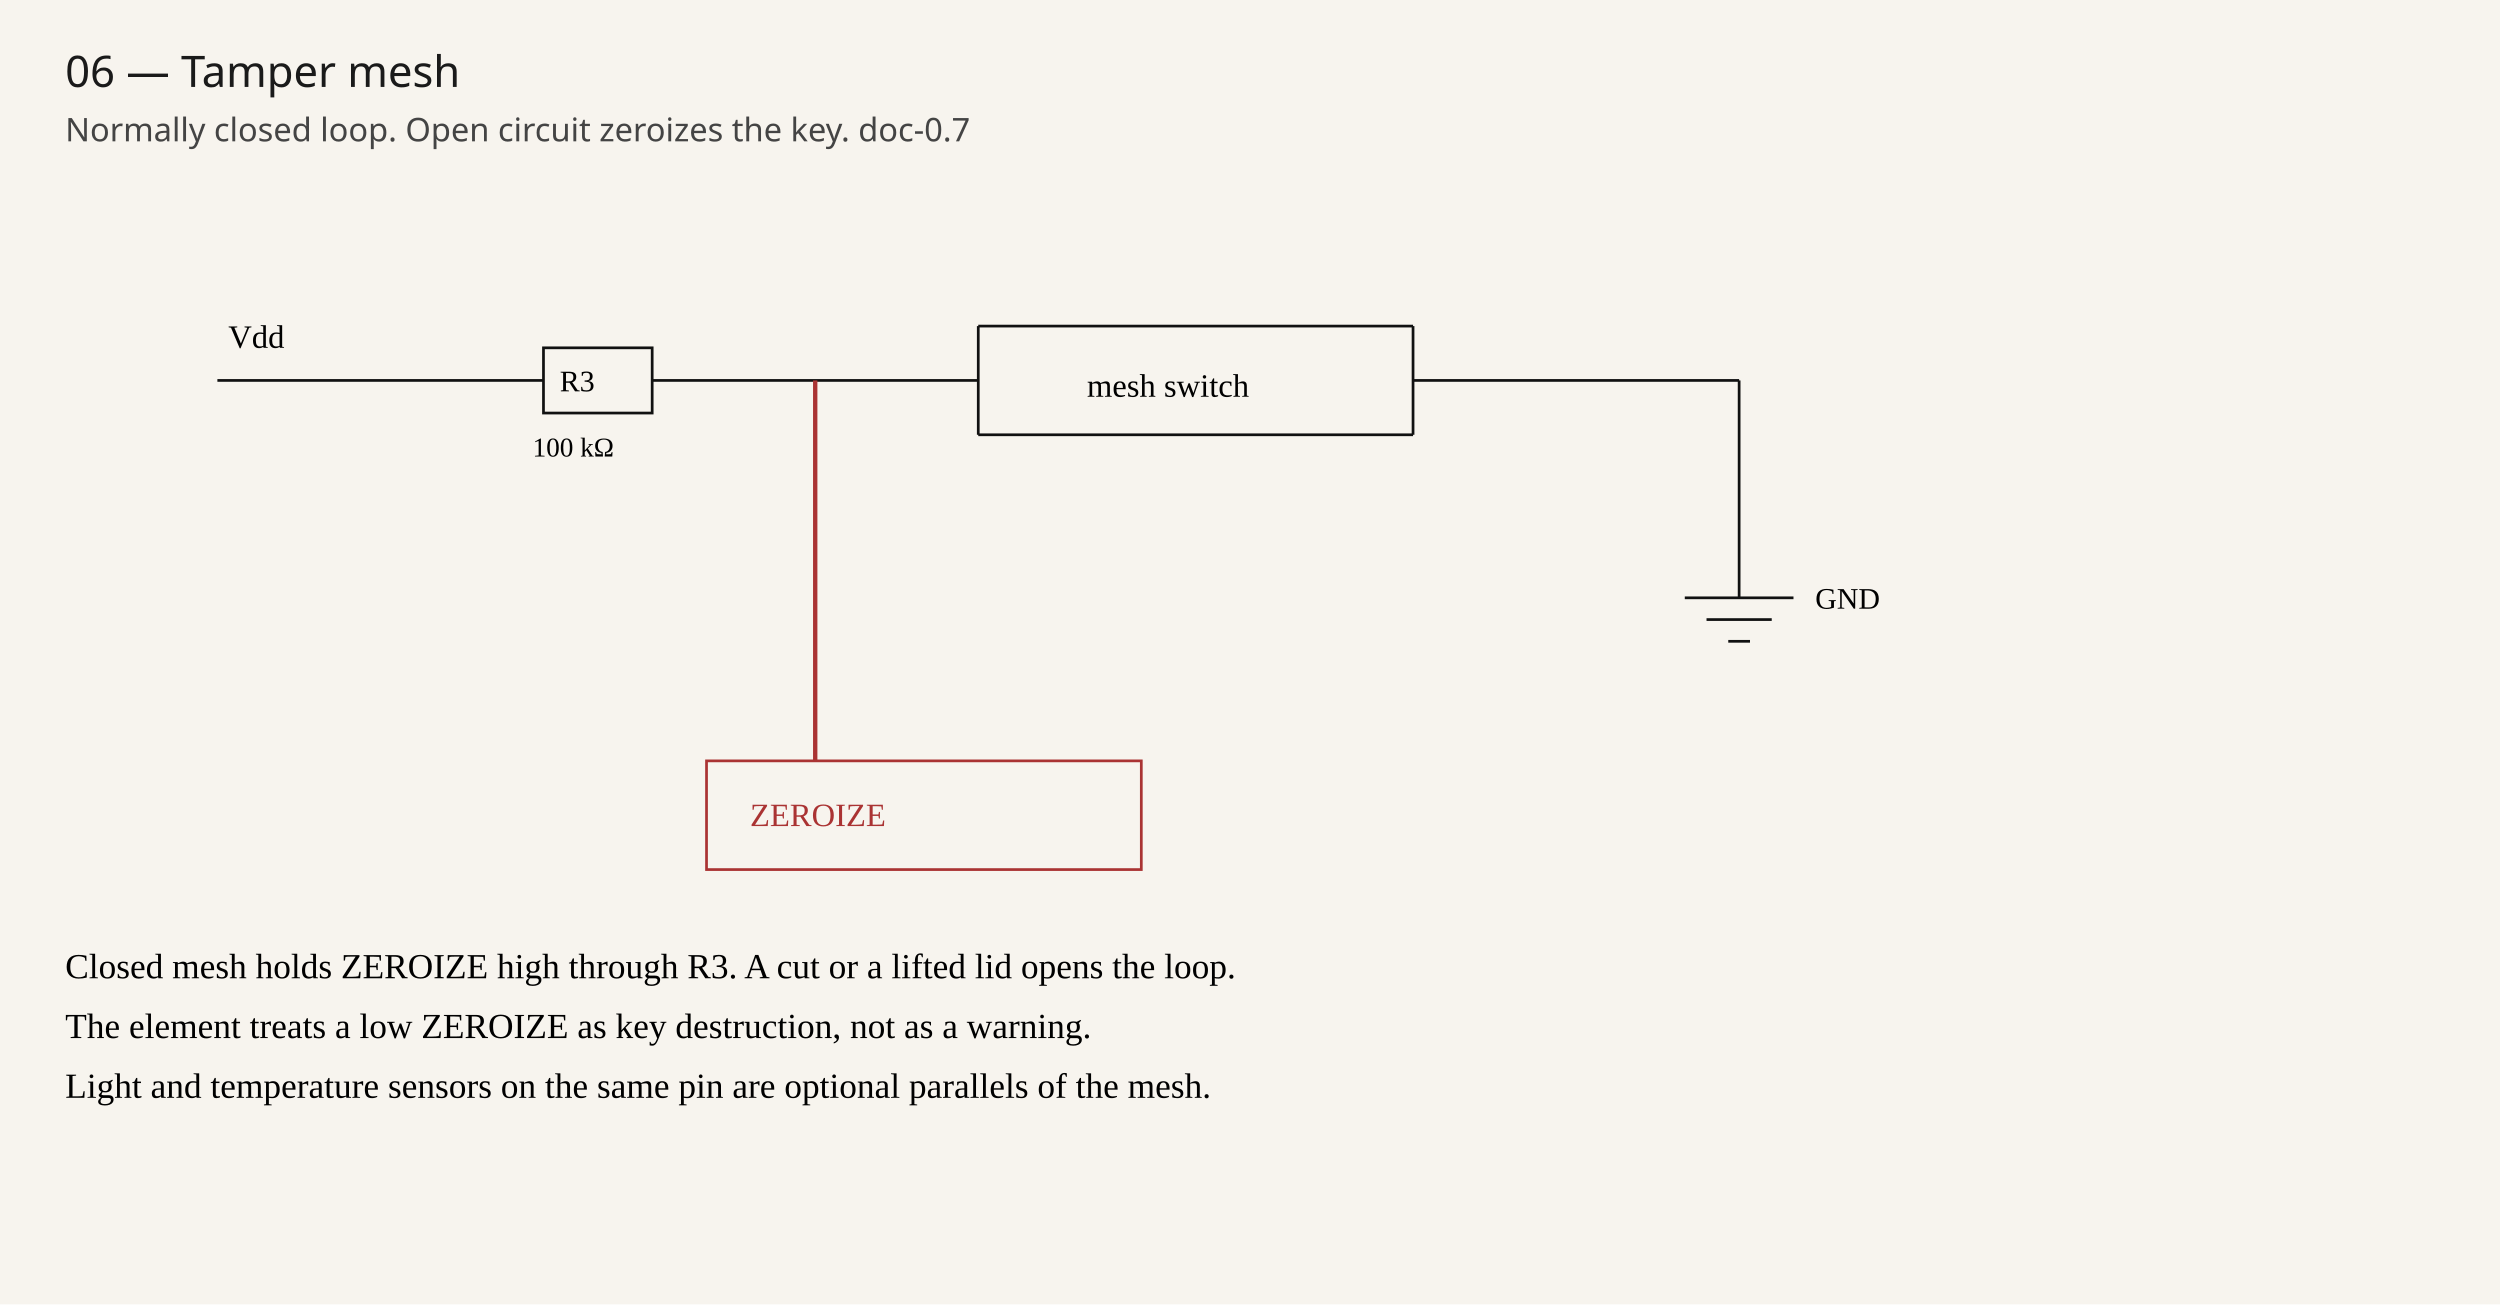
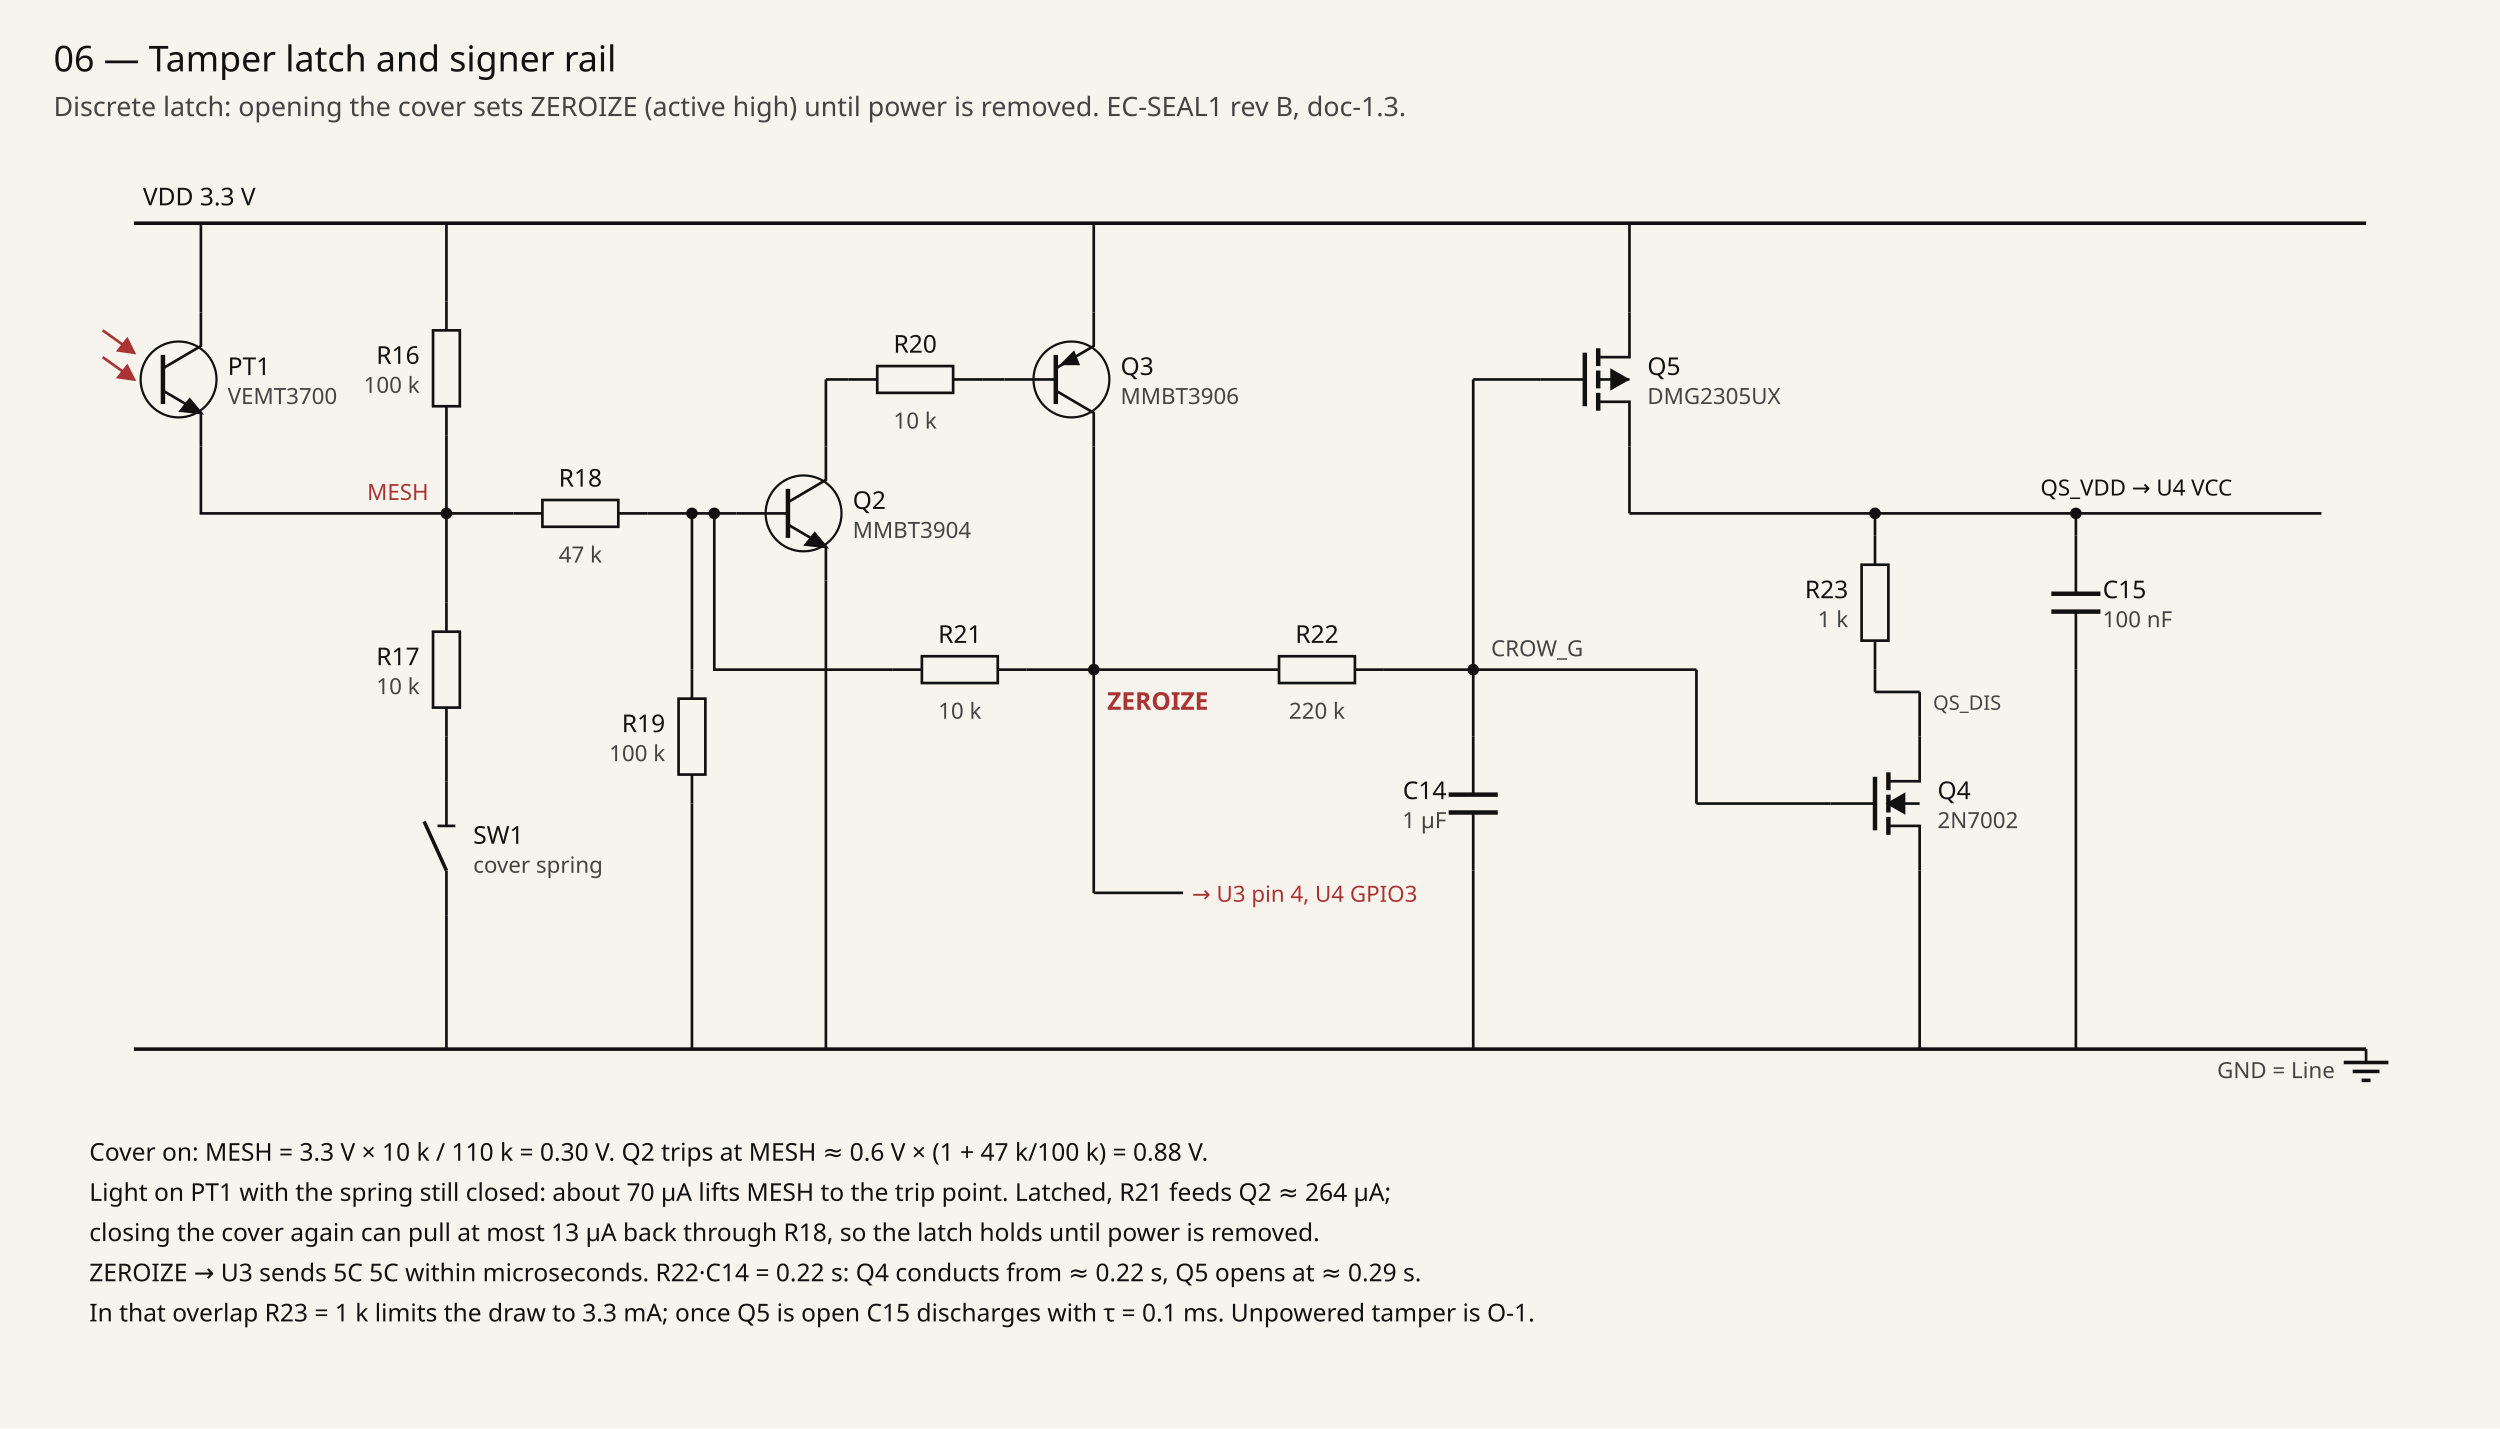
- <svg xmlns="http://www.w3.org/2000/svg" width="920" height="480" viewBox="0 0 920 480">
-   <rect width="920" height="480" fill="#f7f4ee" />
-   <text x="24" y="32" font-family="ui-sans-serif,sans-serif" font-size="16" fill="#1a1a1a">06 — Tamper mesh</text>
-   <text x="24" y="52" font-family="ui-sans-serif,sans-serif" font-size="12" fill="#444">Normally closed loop. Open circuit zeroizes the key. doc-0.7</text>
-   <line x1="80" y1="140" x2="200" y2="140" stroke="#111" />
-   <text x="84" y="128" font-size="12">Vdd</text>
-   <rect x="200" y="128" width="40" height="24" fill="none" stroke="#111" />
-   <text x="206" y="144" font-size="11">R3</text>
-   <text x="196" y="168" font-size="10">100 kΩ</text>
-   <line x1="240" y1="140" x2="360" y2="140" stroke="#111" />
-   <line x1="360" y1="120" x2="520" y2="120" stroke="#111" />
-   <line x1="360" y1="160" x2="520" y2="160" stroke="#111" />
-   <line x1="360" y1="120" x2="360" y2="160" stroke="#111" />
-   <line x1="520" y1="120" x2="520" y2="160" stroke="#111" />
-   <text x="400" y="146" font-size="12">mesh switch</text>
-   <line x1="520" y1="140" x2="640" y2="140" stroke="#111" />
-   <line x1="640" y1="140" x2="640" y2="220" stroke="#111" />
-   <line x1="620" y1="220" x2="660" y2="220" stroke="#111" />
-   <line x1="628" y1="228" x2="652" y2="228" stroke="#111" />
-   <line x1="636" y1="236" x2="644" y2="236" stroke="#111" />
-   <text x="668" y="224" font-size="11">GND</text>
-   <line x1="300" y1="140" x2="300" y2="280" stroke="#a33" stroke-width="1.6" />
-   <rect x="260" y="280" width="160" height="40" fill="none" stroke="#a33" />
-   <text x="276" y="304" font-size="12" fill="#a33">ZEROIZE</text>
-   <text x="24" y="360" font-size="13">Closed mesh holds ZEROIZE high through R3. A cut or a lifted lid opens the loop.</text>
-   <text x="24" y="382" font-size="13">The element treats a low ZEROIZE as key destruction, not as a warning.</text>
-   <text x="24" y="404" font-size="13">Light and temperature sensors on the same pin are optional parallels of the mesh.</text>
+ <svg xmlns="http://www.w3.org/2000/svg" width="1120" height="640" viewBox="0 0 1120 640" font-family="ui-sans-serif,sans-serif">
+   <rect width="1120" height="640" fill="#f7f4ee" />
+   <text x="24" y="32" font-size="16" fill="#111" text-anchor="start">06 — Tamper latch and signer rail</text>
+   <text x="24" y="52" font-size="12" fill="#444" text-anchor="start">Discrete latch: opening the cover sets ZEROIZE (active high) until power is removed. EC-SEAL1 rev B, doc-1.3.</text>
+   <line x1="60" y1="100" x2="1060" y2="100" stroke="#111" stroke-width="1.6" />
+   <text x="64" y="92" font-size="11" fill="#111" text-anchor="start">VDD 3.3 V</text>
+   <line x1="200" y1="135" x2="200" y2="148" stroke="#111" stroke-width="1.2" />
+   <line x1="200" y1="182" x2="200" y2="195" stroke="#111" stroke-width="1.2" />
+   <rect x="194" y="148" width="12" height="34" fill="none" stroke="#111" stroke-width="1.2" />
+   <text x="188" y="163" font-size="11" fill="#111" text-anchor="end">R16</text>
+   <text x="188" y="176" font-size="10" fill="#444" text-anchor="end">100 k</text>
+   <line x1="200" y1="100" x2="200" y2="135" stroke="#111" stroke-width="1.2" />
+   <line x1="200" y1="195" x2="200" y2="230" stroke="#111" stroke-width="1.2" />
+   <circle cx="200" cy="230" r="2.6" fill="#111" />
+   <text x="192" y="224" font-size="10" fill="#a33" text-anchor="end">MESH</text>
+   <line x1="200" y1="270" x2="200" y2="283" stroke="#111" stroke-width="1.2" />
+   <line x1="200" y1="317" x2="200" y2="330" stroke="#111" stroke-width="1.2" />
+   <rect x="194" y="283" width="12" height="34" fill="none" stroke="#111" stroke-width="1.2" />
+   <text x="188" y="298" font-size="11" fill="#111" text-anchor="end">R17</text>
+   <text x="188" y="311" font-size="10" fill="#444" text-anchor="end">10 k</text>
+   <line x1="200" y1="230" x2="200" y2="270" stroke="#111" stroke-width="1.2" />
+   <line x1="200" y1="350" x2="200" y2="370" stroke="#111" stroke-width="1.2" />
+   <line x1="200" y1="390" x2="200" y2="410" stroke="#111" stroke-width="1.2" />
+   <line x1="200" y1="390" x2="190" y2="368" stroke="#111" stroke-width="1.6" />
+   <line x1="196" y1="370" x2="204" y2="370" stroke="#111" stroke-width="1.2" />
+   <text x="212" y="378" font-size="11" fill="#111" text-anchor="start">SW1</text>
+   <text x="212" y="391" font-size="10" fill="#444" text-anchor="start">cover spring</text>
+   <line x1="200" y1="330" x2="200" y2="350" stroke="#111" stroke-width="1.2" />
+   <line x1="200" y1="410" x2="200" y2="470" stroke="#111" stroke-width="1.2" />
+   <circle cx="80" cy="170" r="17" fill="none" stroke="#111" stroke-width="1" />
+   <line x1="73" y1="159" x2="73" y2="181" stroke="#111" stroke-width="2" />
+   <polyline points="73,165 90,155 90,140" fill="none" stroke="#111" stroke-width="1.2" />
+   <polyline points="73,175 90,185 90,200" fill="none" stroke="#111" stroke-width="1.2" />
+   <polygon points="90,185 81,184 85,179" fill="#111" stroke="#111" stroke-width="1.2" />
+   <line x1="46" y1="148" x2="60" y2="158" stroke="#a33" stroke-width="1.2" />
+   <polygon points="60,158 53,157 57,152" fill="#a33" stroke="#a33" stroke-width="1.2" />
+   <line x1="46" y1="160" x2="60" y2="170" stroke="#a33" stroke-width="1.2" />
+   <polygon points="60,170 53,169 57,164" fill="#a33" stroke="#a33" stroke-width="1.2" />
+   <text x="102" y="168" font-size="11" fill="#111" text-anchor="start">PT1</text>
+   <text x="102" y="181" font-size="10" fill="#444" text-anchor="start">VEMT3700</text>
+   <line x1="90" y1="140" x2="90" y2="100" stroke="#111" stroke-width="1.2" />
+   <polyline points="90,200 90,230 200,230" fill="none" stroke="#111" stroke-width="1.2" />
+   <line x1="230" y1="230" x2="243" y2="230" stroke="#111" stroke-width="1.2" />
+   <line x1="277" y1="230" x2="290" y2="230" stroke="#111" stroke-width="1.2" />
+   <rect x="243" y="224" width="34" height="12" fill="none" stroke="#111" stroke-width="1.2" />
+   <text x="260" y="218" font-size="11" fill="#111" text-anchor="middle">R18</text>
+   <text x="260" y="252" font-size="10" fill="#444" text-anchor="middle">47 k</text>
+   <line x1="200" y1="230" x2="230" y2="230" stroke="#111" stroke-width="1.2" />
+   <line x1="290" y1="230" x2="330" y2="230" stroke="#111" stroke-width="1.2" />
+   <circle cx="310" cy="230" r="2.6" fill="#111" />
+   <line x1="310" y1="300" x2="310" y2="313" stroke="#111" stroke-width="1.2" />
+   <line x1="310" y1="347" x2="310" y2="360" stroke="#111" stroke-width="1.2" />
+   <rect x="304" y="313" width="12" height="34" fill="none" stroke="#111" stroke-width="1.2" />
+   <text x="298" y="328" font-size="11" fill="#111" text-anchor="end">R19</text>
+   <text x="298" y="341" font-size="10" fill="#444" text-anchor="end">100 k</text>
+   <line x1="310" y1="230" x2="310" y2="300" stroke="#111" stroke-width="1.2" />
+   <line x1="310" y1="360" x2="310" y2="470" stroke="#111" stroke-width="1.2" />
+   <circle cx="360" cy="230" r="17" fill="none" stroke="#111" stroke-width="1" />
+   <line x1="353" y1="219" x2="353" y2="241" stroke="#111" stroke-width="2" />
+   <line x1="330" y1="230" x2="353" y2="230" stroke="#111" stroke-width="1.2" />
+   <polyline points="353,225 370,215 370,200" fill="none" stroke="#111" stroke-width="1.2" />
+   <polyline points="353,235 370,245 370,260" fill="none" stroke="#111" stroke-width="1.2" />
+   <polygon points="370,245 361,244 365,239" fill="#111" stroke="#111" stroke-width="1.2" />
+   <text x="382" y="228" font-size="11" fill="#111" text-anchor="start">Q2</text>
+   <text x="382" y="241" font-size="10" fill="#444" text-anchor="start">MMBT3904</text>
+   <line x1="370" y1="260" x2="370" y2="470" stroke="#111" stroke-width="1.2" />
+   <line x1="370" y1="200" x2="370" y2="170" stroke="#111" stroke-width="1.2" />
+   <line x1="370" y1="170" x2="380" y2="170" stroke="#111" stroke-width="1.2" />
+   <line x1="380" y1="170" x2="393" y2="170" stroke="#111" stroke-width="1.2" />
+   <line x1="427" y1="170" x2="440" y2="170" stroke="#111" stroke-width="1.2" />
+   <rect x="393" y="164" width="34" height="12" fill="none" stroke="#111" stroke-width="1.2" />
+   <text x="410" y="158" font-size="11" fill="#111" text-anchor="middle">R20</text>
+   <text x="410" y="192" font-size="10" fill="#444" text-anchor="middle">10 k</text>
+   <line x1="440" y1="170" x2="450" y2="170" stroke="#111" stroke-width="1.2" />
+   <circle cx="480" cy="170" r="17" fill="none" stroke="#111" stroke-width="1" />
+   <line x1="473" y1="159" x2="473" y2="181" stroke="#111" stroke-width="2" />
+   <line x1="450" y1="170" x2="473" y2="170" stroke="#111" stroke-width="1.2" />
+   <polyline points="473,165 490,155 490,140" fill="none" stroke="#111" stroke-width="1.2" />
+   <polyline points="473,175 490,185 490,200" fill="none" stroke="#111" stroke-width="1.2" />
+   <polygon points="476,163 483,163 481,158" fill="#111" stroke="#111" stroke-width="1.2" />
+   <text x="502" y="168" font-size="11" fill="#111" text-anchor="start">Q3</text>
+   <text x="502" y="181" font-size="10" fill="#444" text-anchor="start">MMBT3906</text>
+   <line x1="490" y1="140" x2="490" y2="100" stroke="#111" stroke-width="1.2" />
+   <line x1="490" y1="200" x2="490" y2="300" stroke="#111" stroke-width="1.2" />
+   <circle cx="490" cy="300" r="2.6" fill="#111" />
+   <line x1="400" y1="300" x2="413" y2="300" stroke="#111" stroke-width="1.2" />
+   <line x1="447" y1="300" x2="460" y2="300" stroke="#111" stroke-width="1.2" />
+   <rect x="413" y="294" width="34" height="12" fill="none" stroke="#111" stroke-width="1.2" />
+   <text x="430" y="288" font-size="11" fill="#111" text-anchor="middle">R21</text>
+   <text x="430" y="322" font-size="10" fill="#444" text-anchor="middle">10 k</text>
+   <line x1="460" y1="300" x2="490" y2="300" stroke="#111" stroke-width="1.2" />
+   <polyline points="400,300 320,300 320,230" fill="none" stroke="#111" stroke-width="1.2" />
+   <circle cx="320" cy="230" r="2.6" fill="#111" />
+   <text x="496" y="318" font-size="11" fill="#a33" text-anchor="start" font-weight="600">ZEROIZE</text>
+   <line x1="490" y1="300" x2="490" y2="400" stroke="#111" stroke-width="1.2" />
+   <line x1="490" y1="400" x2="530" y2="400" stroke="#111" stroke-width="1.2" />
+   <text x="534" y="404" font-size="10" fill="#a33" text-anchor="start">→ U3 pin 4, U4 GPIO3</text>
+   <line x1="490" y1="300" x2="560" y2="300" stroke="#111" stroke-width="1.2" />
+   <line x1="560" y1="300" x2="573" y2="300" stroke="#111" stroke-width="1.2" />
+   <line x1="607" y1="300" x2="620" y2="300" stroke="#111" stroke-width="1.2" />
+   <rect x="573" y="294" width="34" height="12" fill="none" stroke="#111" stroke-width="1.2" />
+   <text x="590" y="288" font-size="11" fill="#111" text-anchor="middle">R22</text>
+   <text x="590" y="322" font-size="10" fill="#444" text-anchor="middle">220 k</text>
+   <line x1="620" y1="300" x2="760" y2="300" stroke="#111" stroke-width="1.2" />
+   <circle cx="660" cy="300" r="2.6" fill="#111" />
+   <text x="668" y="294" font-size="10" fill="#444" text-anchor="start">CROW_G</text>
+   <line x1="660" y1="330" x2="660" y2="356" stroke="#111" stroke-width="1.2" />
+   <line x1="660" y1="364" x2="660" y2="390" stroke="#111" stroke-width="1.2" />
+   <line x1="649" y1="356" x2="671" y2="356" stroke="#111" stroke-width="2" />
+   <line x1="649" y1="364" x2="671" y2="364" stroke="#111" stroke-width="2" />
+   <text x="648" y="358" font-size="11" fill="#111" text-anchor="end">C14</text>
+   <text x="648" y="371" font-size="10" fill="#444" text-anchor="end">1 µF</text>
+   <line x1="660" y1="300" x2="660" y2="330" stroke="#111" stroke-width="1.2" />
+   <line x1="660" y1="390" x2="660" y2="470" stroke="#111" stroke-width="1.2" />
+   <line x1="660" y1="300" x2="660" y2="170" stroke="#111" stroke-width="1.2" />
+   <line x1="660" y1="170" x2="690" y2="170" stroke="#111" stroke-width="1.2" />
+   <line x1="690" y1="170" x2="710" y2="170" stroke="#111" stroke-width="1.2" />
+   <line x1="710" y1="158" x2="710" y2="182" stroke="#111" stroke-width="2" />
+   <line x1="716" y1="156" x2="716" y2="164" stroke="#111" stroke-width="2" />
+   <line x1="716" y1="166" x2="716" y2="174" stroke="#111" stroke-width="2" />
+   <line x1="716" y1="176" x2="716" y2="184" stroke="#111" stroke-width="2" />
+   <polyline points="716,160 730,160 730,140" fill="none" stroke="#111" stroke-width="1.2" />
+   <polyline points="716,180 730,180 730,200" fill="none" stroke="#111" stroke-width="1.2" />
+   <line x1="716" y1="170" x2="730" y2="170" stroke="#111" stroke-width="1.2" />
+   <polygon points="722,166 722,174 729,170" fill="#111" stroke="#111" stroke-width="1.2" />
+   <text x="738" y="168" font-size="11" fill="#111" text-anchor="start">Q5</text>
+   <text x="738" y="181" font-size="10" fill="#444" text-anchor="start">DMG2305UX</text>
+   <line x1="730" y1="140" x2="730" y2="100" stroke="#111" stroke-width="1.2" />
+   <line x1="730" y1="200" x2="730" y2="230" stroke="#111" stroke-width="1.2" />
+   <line x1="730" y1="230" x2="1040" y2="230" stroke="#111" stroke-width="1.2" />
+   <circle cx="840" cy="230" r="2.6" fill="#111" />
+   <circle cx="930" cy="230" r="2.6" fill="#111" />
+   <text x="1000" y="222" font-size="10" fill="#111" text-anchor="end">QS_VDD → U4 VCC</text>
+   <line x1="840" y1="240" x2="840" y2="253" stroke="#111" stroke-width="1.2" />
+   <line x1="840" y1="287" x2="840" y2="300" stroke="#111" stroke-width="1.2" />
+   <rect x="834" y="253" width="12" height="34" fill="none" stroke="#111" stroke-width="1.2" />
+   <text x="828" y="268" font-size="11" fill="#111" text-anchor="end">R23</text>
+   <text x="828" y="281" font-size="10" fill="#444" text-anchor="end">1 k</text>
+   <line x1="840" y1="230" x2="840" y2="240" stroke="#111" stroke-width="1.2" />
+   <line x1="760" y1="300" x2="760" y2="360" stroke="#111" stroke-width="1.2" />
+   <line x1="760" y1="360" x2="820" y2="360" stroke="#111" stroke-width="1.2" />
+   <line x1="820" y1="360" x2="840" y2="360" stroke="#111" stroke-width="1.2" />
+   <line x1="840" y1="348" x2="840" y2="372" stroke="#111" stroke-width="2" />
+   <line x1="846" y1="346" x2="846" y2="354" stroke="#111" stroke-width="2" />
+   <line x1="846" y1="356" x2="846" y2="364" stroke="#111" stroke-width="2" />
+   <line x1="846" y1="366" x2="846" y2="374" stroke="#111" stroke-width="2" />
+   <polyline points="846,350 860,350 860,330" fill="none" stroke="#111" stroke-width="1.2" />
+   <polyline points="846,370 860,370 860,390" fill="none" stroke="#111" stroke-width="1.2" />
+   <line x1="846" y1="360" x2="860" y2="360" stroke="#111" stroke-width="1.2" />
+   <polygon points="853,356 853,364 846,360" fill="#111" stroke="#111" stroke-width="1.2" />
+   <text x="868" y="358" font-size="11" fill="#111" text-anchor="start">Q4</text>
+   <text x="868" y="371" font-size="10" fill="#444" text-anchor="start">2N7002</text>
+   <line x1="860" y1="330" x2="860" y2="310" stroke="#111" stroke-width="1.2" />
+   <line x1="840" y1="300" x2="840" y2="310" stroke="#111" stroke-width="1.2" />
+   <line x1="840" y1="310" x2="860" y2="310" stroke="#111" stroke-width="1.2" />
+   <text x="866" y="318" font-size="9" fill="#444" text-anchor="start">QS_DIS</text>
+   <line x1="860" y1="390" x2="860" y2="470" stroke="#111" stroke-width="1.2" />
+   <line x1="930" y1="240" x2="930" y2="266" stroke="#111" stroke-width="1.2" />
+   <line x1="930" y1="274" x2="930" y2="300" stroke="#111" stroke-width="1.2" />
+   <line x1="919" y1="266" x2="941" y2="266" stroke="#111" stroke-width="2" />
+   <line x1="919" y1="274" x2="941" y2="274" stroke="#111" stroke-width="2" />
+   <text x="942" y="268" font-size="11" fill="#111" text-anchor="start">C15</text>
+   <text x="942" y="281" font-size="10" fill="#444" text-anchor="start">100 nF</text>
+   <line x1="930" y1="300" x2="930" y2="470" stroke="#111" stroke-width="1.2" />
+   <line x1="930" y1="230" x2="930" y2="240" stroke="#111" stroke-width="1.2" />
+   <line x1="60" y1="470" x2="1060" y2="470" stroke="#111" stroke-width="1.6" />
+   <line x1="1060" y1="470" x2="1060" y2="476" stroke="#111" stroke-width="1.2" />
+   <line x1="1050" y1="476" x2="1070" y2="476" stroke="#111" stroke-width="1.6" />
+   <line x1="1054" y1="480" x2="1066" y2="480" stroke="#111" stroke-width="1.6" />
+   <line x1="1058" y1="484" x2="1062" y2="484" stroke="#111" stroke-width="1.6" />
+   <text x="1046" y="483" font-size="10" fill="#444" text-anchor="end">GND = Line</text>
+   <text x="40" y="520" font-size="11" fill="#111" text-anchor="start">Cover on: MESH = 3.3 V × 10 k / 110 k = 0.30 V. Q2 trips at MESH ≈ 0.6 V × (1 + 47 k/100 k) = 0.88 V.</text>
+   <text x="40" y="538" font-size="11" fill="#111" text-anchor="start">Light on PT1 with the spring still closed: about 70 µA lifts MESH to the trip point. Latched, R21 feeds Q2 ≈ 264 µA;</text>
+   <text x="40" y="556" font-size="11" fill="#111" text-anchor="start">closing the cover again can pull at most 13 µA back through R18, so the latch holds until power is removed.</text>
+   <text x="40" y="574" font-size="11" fill="#111" text-anchor="start">ZEROIZE → U3 sends 5C 5C within microseconds. R22·C14 = 0.22 s: Q4 conducts from ≈ 0.22 s, Q5 opens at ≈ 0.29 s.</text>
+   <text x="40" y="592" font-size="11" fill="#111" text-anchor="start">In that overlap R23 = 1 k limits the draw to 3.3 mA; once Q5 is open C15 discharges with τ = 0.1 ms. Unpowered tamper is O-1.</text>
</svg>
